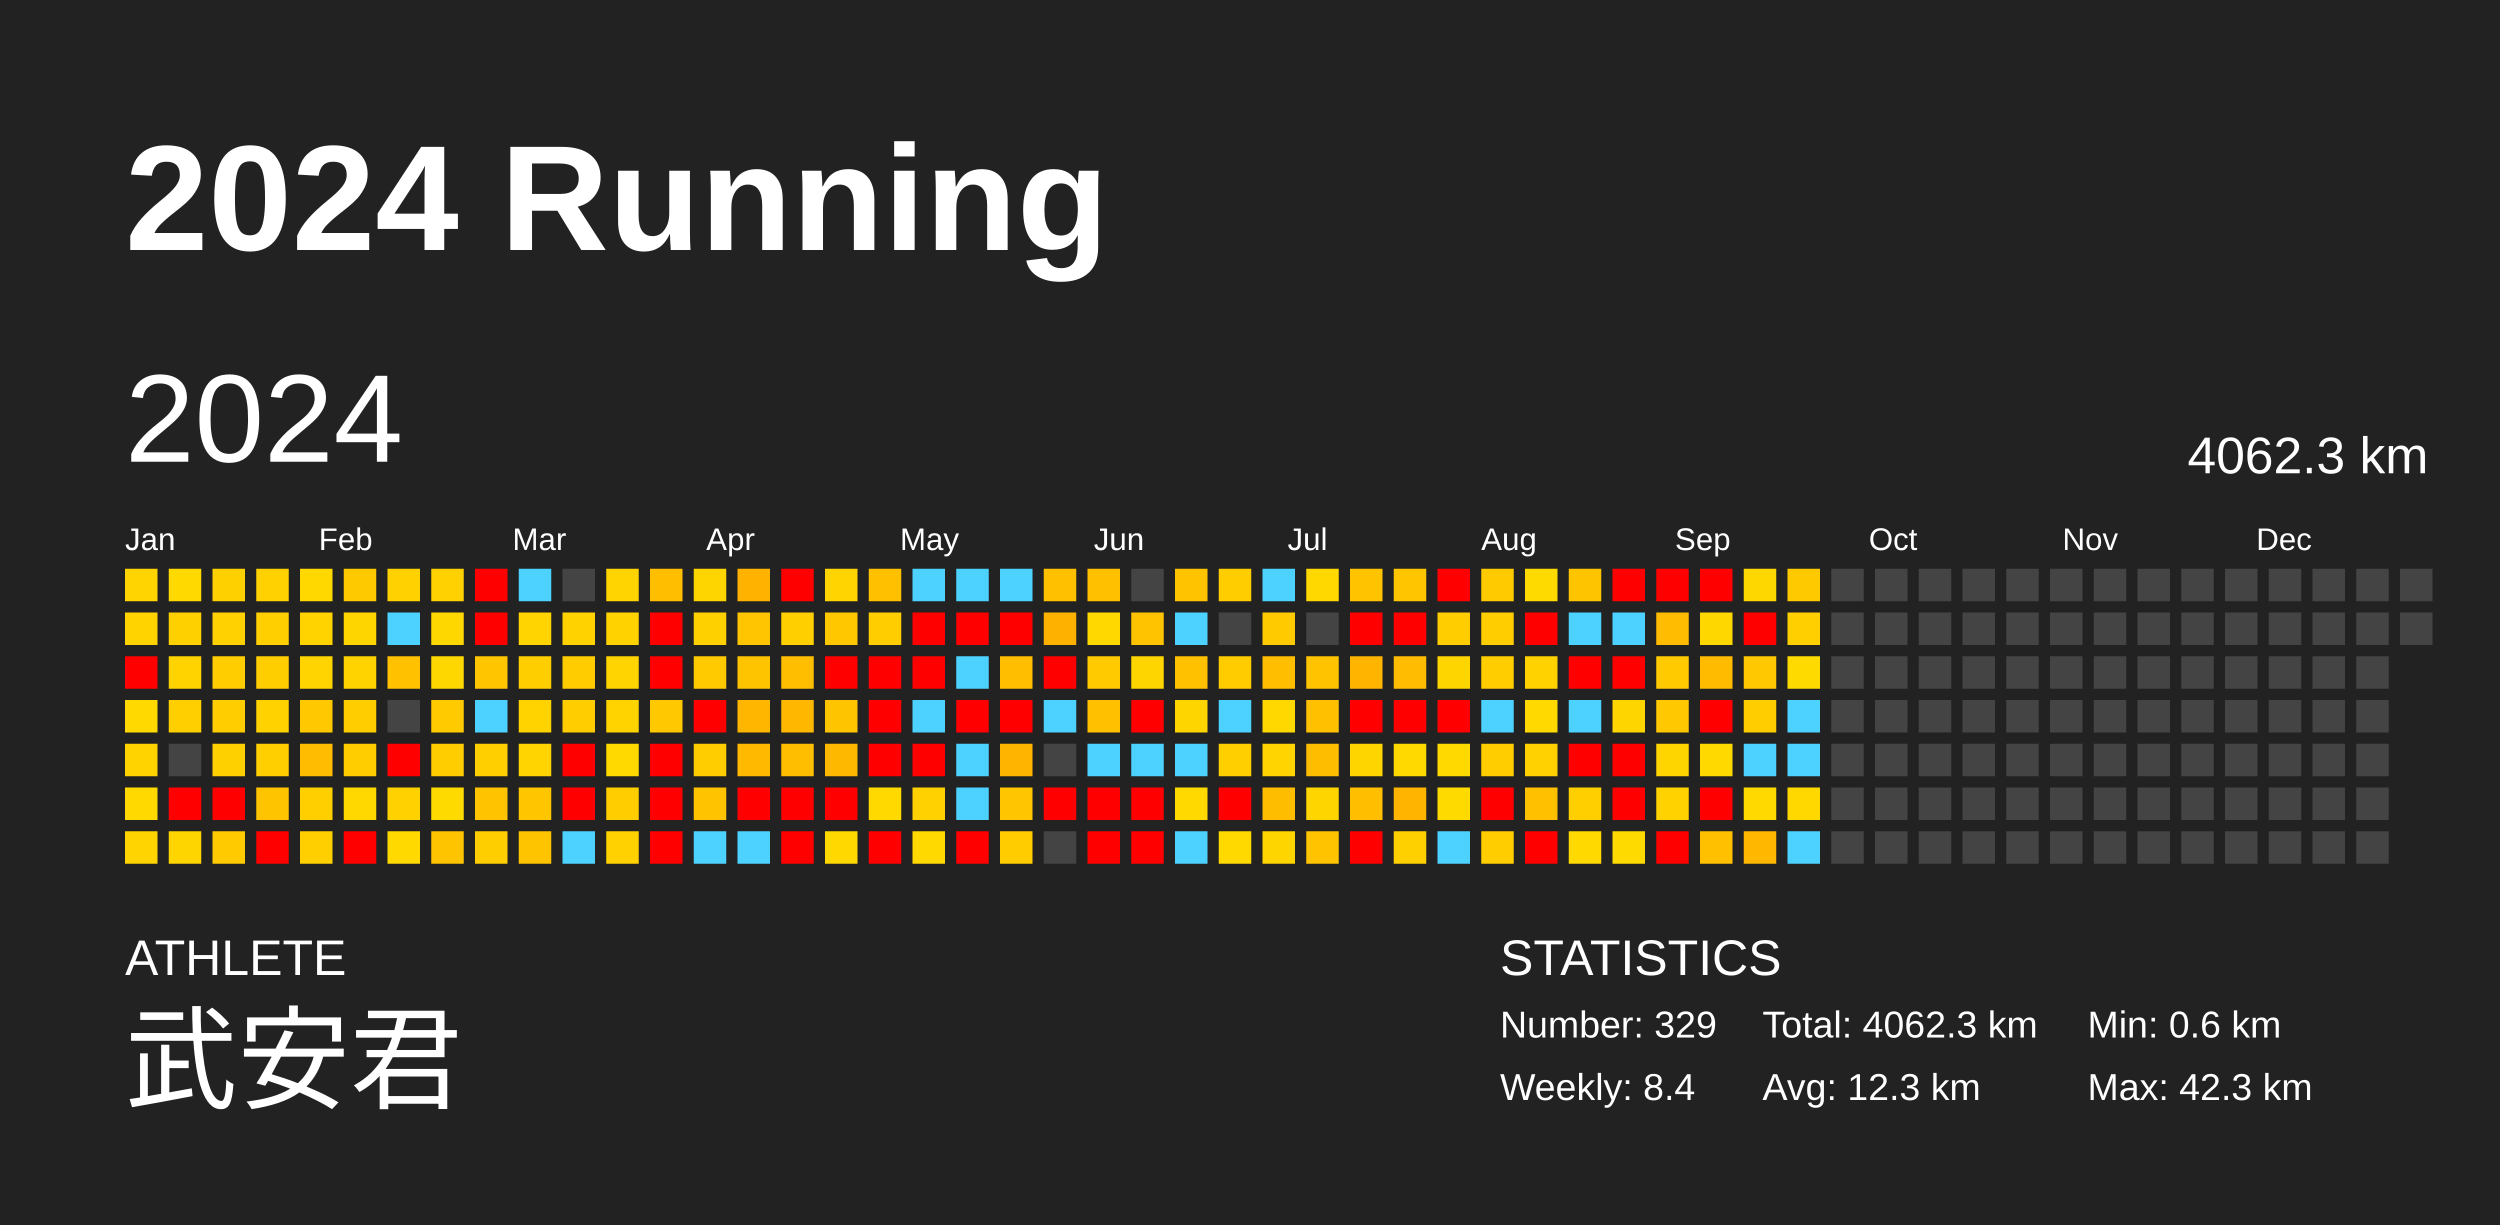
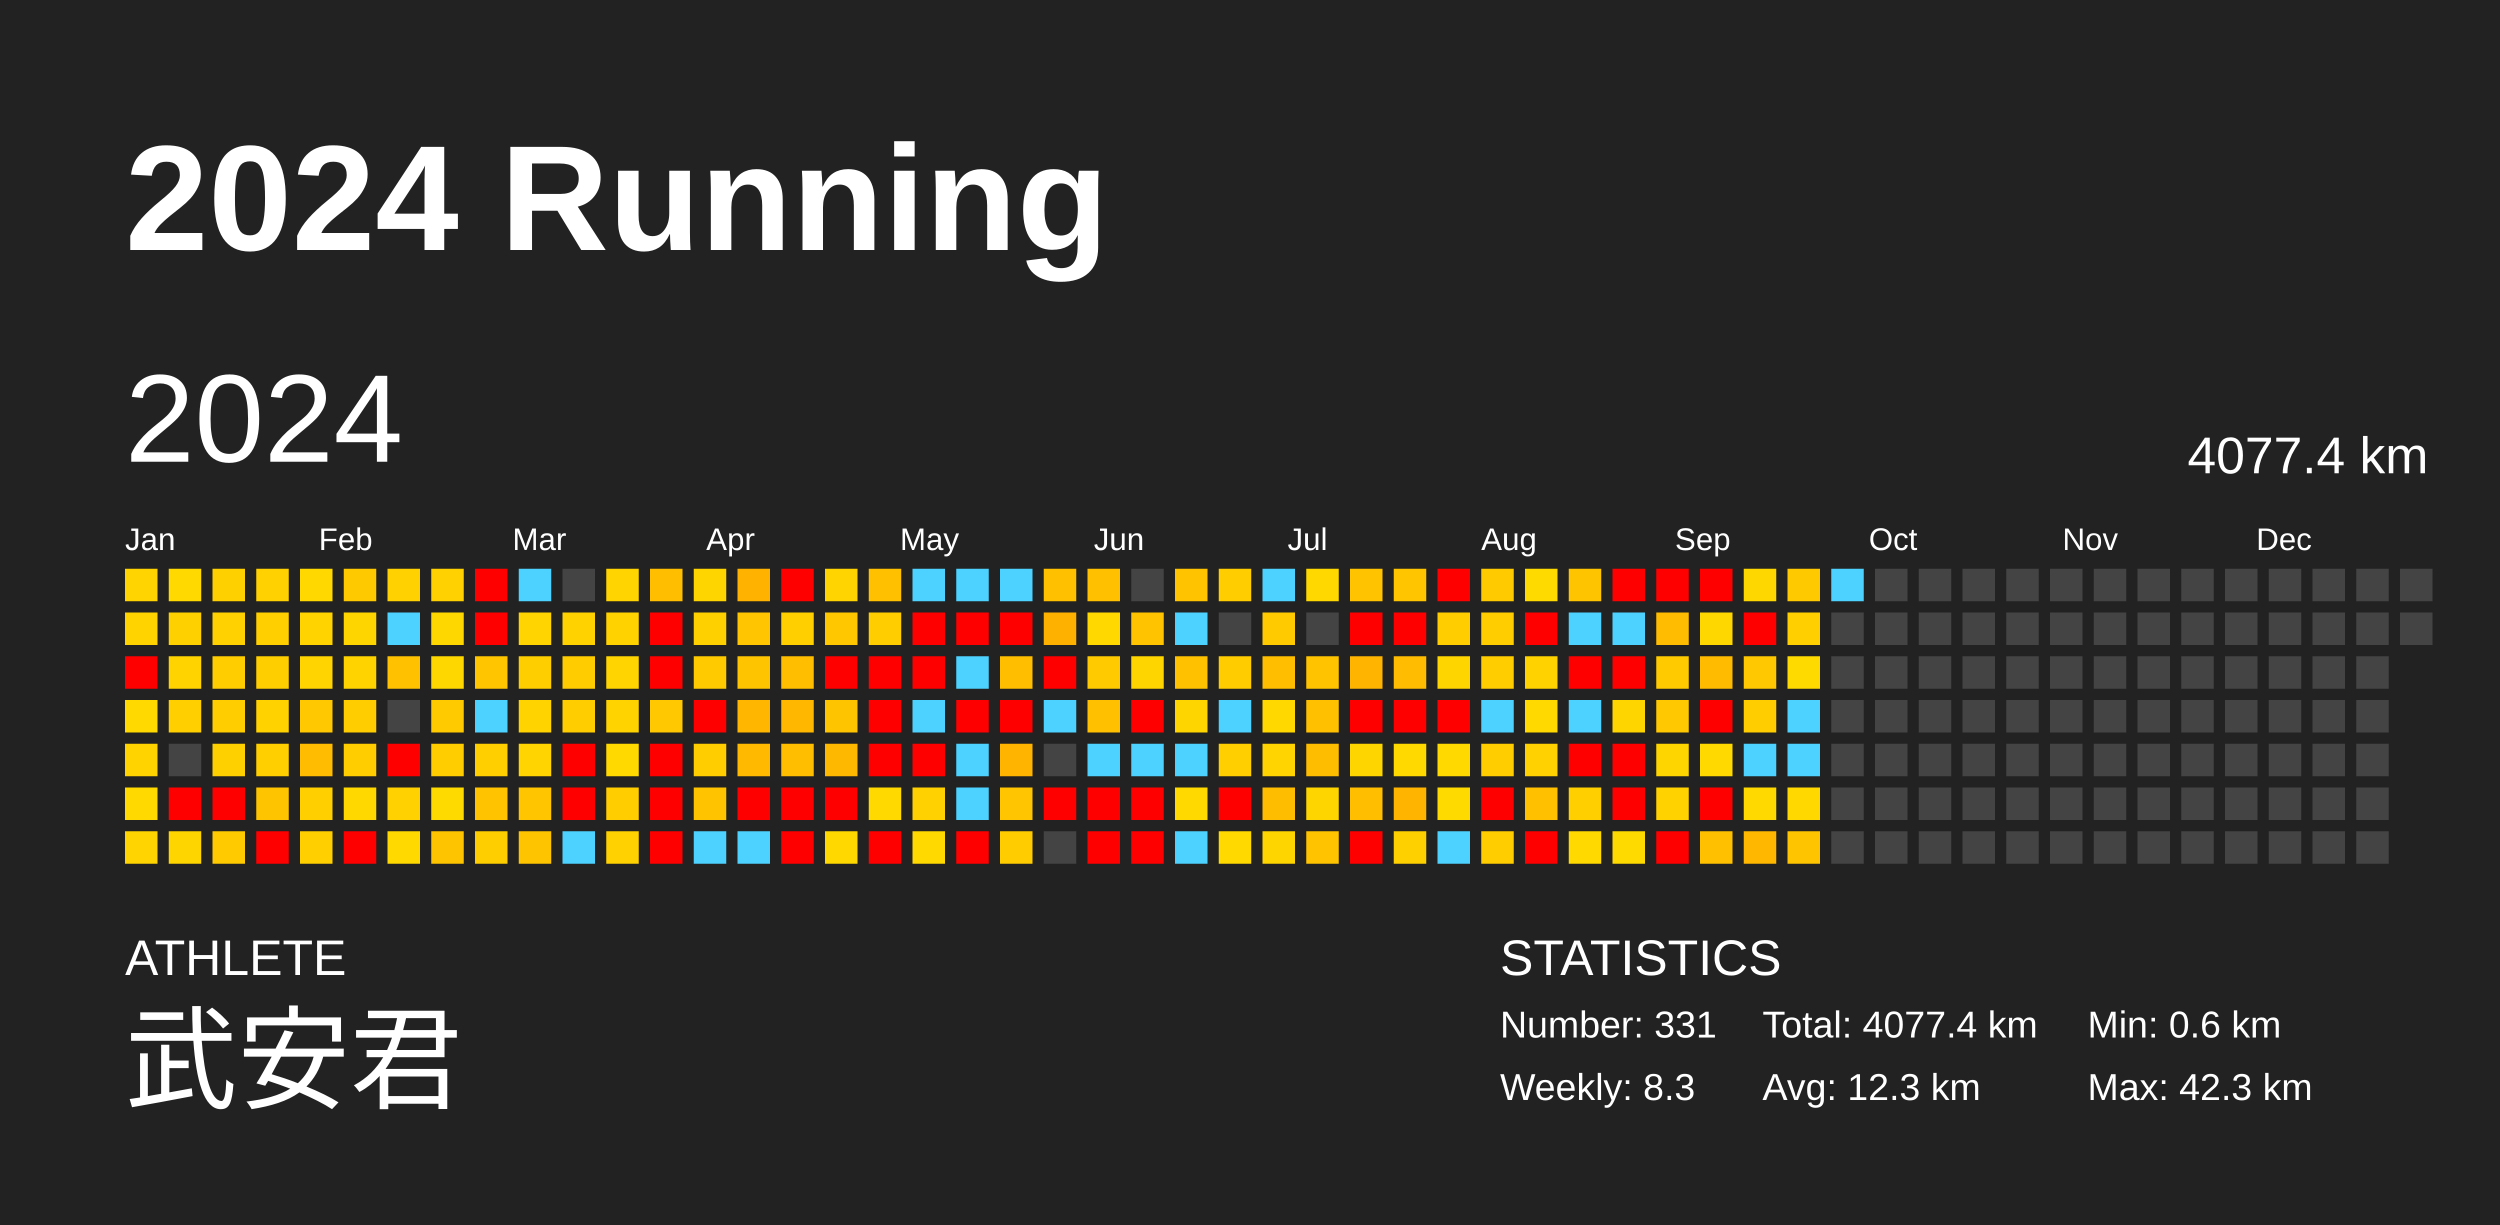
<svg xmlns="http://www.w3.org/2000/svg" baseProfile="full" height="98mm" version="1.1" viewBox="0,0,200,98" width="200mm">
  <defs />
  <rect fill="#222222" height="98" width="200" x="0" y="0" />
  <text fill="#FFFFFF" style="font-size:12px; font-family:Arial; font-weight:bold;" x="10" y="20">2024 Running</text>
  <text fill="#FFFFFF" style="font-size:4px; font-family:Arial" x="10" y="78">ATHLETE</text>
  <text fill="#FFFFFF" style="font-size:9px; font-family:Arial" x="10" y="88">武安君</text>
  <text fill="#FFFFFF" style="font-size:4px; font-family:Arial" x="120" y="78">STATISTICS</text>
-   <text fill="#FFFFFF" style="font-size:3px; font-family:Arial" x="120" y="83">Number: 329</text>
-   <text fill="#FFFFFF" style="font-size:3px; font-family:Arial" x="120" y="88">Weekly: 8.4</text>
-   <text fill="#FFFFFF" style="font-size:3px; font-family:Arial" x="141" y="83">Total: 4062.3 km</text>
+   <text fill="#FFFFFF" style="font-size:3px; font-family:Arial" x="120" y="83">Number: 331</text>
+   <text fill="#FFFFFF" style="font-size:3px; font-family:Arial" x="120" y="88">Weekly: 8.3</text>
+   <text fill="#FFFFFF" style="font-size:3px; font-family:Arial" x="141" y="83">Total: 4077.4 km</text>
  <text fill="#FFFFFF" style="font-size:3px; font-family:Arial" x="141" y="88">Avg: 12.3 km</text>
  <text fill="#FFFFFF" style="font-size:3px; font-family:Arial" x="167" y="83">Min: 0.6 km</text>
  <text fill="#FFFFFF" style="font-size:3px; font-family:Arial" x="167" y="88">Max: 42.3 km</text>
  <text dominant-baseline="hanging" fill="#FFFFFF" style="font-size:10.0px; font-family:Arial;" x="10" y="30">2024</text>
-   <text dominant-baseline="hanging" fill="#FFFFFF" style="font-size:4.125px; font-family:Arial;" x="175" y="35">4062.3 km</text>
+   <text dominant-baseline="hanging" fill="#FFFFFF" style="font-size:4.125px; font-family:Arial;" x="175" y="35">4077.4 km</text>
  <text fill="#FFFFFF" style="font-size:2.5px; font-family:Arial" x="10.0" y="44">Jan</text>
  <text fill="#FFFFFF" style="font-size:2.5px; font-family:Arial" x="25.5" y="44">Feb</text>
  <text fill="#FFFFFF" style="font-size:2.5px; font-family:Arial" x="41.0" y="44">Mar</text>
  <text fill="#FFFFFF" style="font-size:2.5px; font-family:Arial" x="56.5" y="44">Apr</text>
  <text fill="#FFFFFF" style="font-size:2.5px; font-family:Arial" x="72.0" y="44">May</text>
  <text fill="#FFFFFF" style="font-size:2.5px; font-family:Arial" x="87.5" y="44">Jun</text>
  <text fill="#FFFFFF" style="font-size:2.5px; font-family:Arial" x="103.0" y="44">Jul</text>
  <text fill="#FFFFFF" style="font-size:2.5px; font-family:Arial" x="118.5" y="44">Aug</text>
  <text fill="#FFFFFF" style="font-size:2.5px; font-family:Arial" x="134.0" y="44">Sep</text>
  <text fill="#FFFFFF" style="font-size:2.5px; font-family:Arial" x="149.5" y="44">Oct</text>
  <text fill="#FFFFFF" style="font-size:2.5px; font-family:Arial" x="165.0" y="44">Nov</text>
  <text fill="#FFFFFF" style="font-size:2.5px; font-family:Arial" x="180.5" y="44">Dec</text>
  <rect fill="#ffd400" height="2.6" width="2.6" x="10.0" y="45.5" />
  <rect fill="#ffd300" height="2.6" width="2.6" x="10.0" y="49.0" />
  <rect fill="red" height="2.6" width="2.6" x="10.0" y="52.5" />
  <rect fill="#ffd900" height="2.6" width="2.6" x="10.0" y="56.0" />
  <rect fill="#ffd300" height="2.6" width="2.6" x="10.0" y="59.5" />
  <rect fill="#ffd900" height="2.6" width="2.6" x="10.0" y="63.0" />
  <rect fill="#ffd400" height="2.6" width="2.6" x="10.0" y="66.5" />
  <rect fill="#ffd900" height="2.6" width="2.6" x="13.5" y="45.5" />
  <rect fill="#ffd000" height="2.6" width="2.6" x="13.5" y="49.0" />
  <rect fill="#ffd300" height="2.6" width="2.6" x="13.5" y="52.5" />
  <rect fill="#ffcf00" height="2.6" width="2.6" x="13.5" y="56.0" />
  <rect fill="#444444" height="2.6" width="2.6" x="13.5" y="59.5" />
  <rect fill="red" height="2.6" width="2.6" x="13.5" y="63.0" />
  <rect fill="#ffd500" height="2.6" width="2.6" x="13.5" y="66.5" />
  <rect fill="#ffd000" height="2.6" width="2.6" x="17.0" y="45.5" />
  <rect fill="#ffd100" height="2.6" width="2.6" x="17.0" y="49.0" />
  <rect fill="#ffcd00" height="2.6" width="2.6" x="17.0" y="52.5" />
  <rect fill="#ffcd00" height="2.6" width="2.6" x="17.0" y="56.0" />
  <rect fill="#ffd000" height="2.6" width="2.6" x="17.0" y="59.5" />
  <rect fill="red" height="2.6" width="2.6" x="17.0" y="63.0" />
  <rect fill="#ffcb00" height="2.6" width="2.6" x="17.0" y="66.5" />
  <rect fill="#ffd100" height="2.6" width="2.6" x="20.5" y="45.5" />
  <rect fill="#ffcf00" height="2.6" width="2.6" x="20.5" y="49.0" />
  <rect fill="#ffce00" height="2.6" width="2.6" x="20.5" y="52.5" />
  <rect fill="#ffd200" height="2.6" width="2.6" x="20.5" y="56.0" />
  <rect fill="#ffcf00" height="2.6" width="2.6" x="20.5" y="59.5" />
  <rect fill="#ffc400" height="2.6" width="2.6" x="20.5" y="63.0" />
  <rect fill="red" height="2.6" width="2.6" x="20.5" y="66.5" />
  <rect fill="#ffd800" height="2.6" width="2.6" x="24.0" y="45.5" />
  <rect fill="#ffd300" height="2.6" width="2.6" x="24.0" y="49.0" />
  <rect fill="#ffd400" height="2.6" width="2.6" x="24.0" y="52.5" />
  <rect fill="#ffc800" height="2.6" width="2.6" x="24.0" y="56.0" />
  <rect fill="#ffbc00" height="2.6" width="2.6" x="24.0" y="59.5" />
  <rect fill="#ffcf00" height="2.6" width="2.6" x="24.0" y="63.0" />
  <rect fill="#ffcf00" height="2.6" width="2.6" x="24.0" y="66.5" />
  <rect fill="#ffc900" height="2.6" width="2.6" x="27.5" y="45.5" />
  <rect fill="#ffd500" height="2.6" width="2.6" x="27.5" y="49.0" />
  <rect fill="#ffd300" height="2.6" width="2.6" x="27.5" y="52.5" />
  <rect fill="#ffcd00" height="2.6" width="2.6" x="27.5" y="56.0" />
  <rect fill="#ffcd00" height="2.6" width="2.6" x="27.5" y="59.5" />
  <rect fill="#ffd800" height="2.6" width="2.6" x="27.5" y="63.0" />
  <rect fill="red" height="2.6" width="2.6" x="27.5" y="66.5" />
  <rect fill="#ffd100" height="2.6" width="2.6" x="31.0" y="45.5" />
  <rect fill="#4dd2ff" height="2.6" width="2.6" x="31.0" y="49.0" />
  <rect fill="#ffc100" height="2.6" width="2.6" x="31.0" y="52.5" />
  <rect fill="#444444" height="2.6" width="2.6" x="31.0" y="56.0" />
  <rect fill="red" height="2.6" width="2.6" x="31.0" y="59.5" />
  <rect fill="#ffd100" height="2.6" width="2.6" x="31.0" y="63.0" />
  <rect fill="#ffd900" height="2.6" width="2.6" x="31.0" y="66.5" />
  <rect fill="#ffd100" height="2.6" width="2.6" x="34.5" y="45.5" />
  <rect fill="#ffd700" height="2.6" width="2.6" x="34.5" y="49.0" />
  <rect fill="#ffd700" height="2.6" width="2.6" x="34.5" y="52.5" />
  <rect fill="#ffca00" height="2.6" width="2.6" x="34.5" y="56.0" />
  <rect fill="#ffcd00" height="2.6" width="2.6" x="34.5" y="59.5" />
  <rect fill="#ffda00" height="2.6" width="2.6" x="34.5" y="63.0" />
  <rect fill="#ffc400" height="2.6" width="2.6" x="34.5" y="66.5" />
  <rect fill="red" height="2.6" width="2.6" x="38.0" y="45.5" />
  <rect fill="red" height="2.6" width="2.6" x="38.0" y="49.0" />
  <rect fill="#ffc600" height="2.6" width="2.6" x="38.0" y="52.5" />
  <rect fill="#4dd2ff" height="2.6" width="2.6" x="38.0" y="56.0" />
  <rect fill="#ffcf00" height="2.6" width="2.6" x="38.0" y="59.5" />
  <rect fill="#ffc300" height="2.6" width="2.6" x="38.0" y="63.0" />
  <rect fill="#ffce00" height="2.6" width="2.6" x="38.0" y="66.5" />
  <rect fill="#4dd2ff" height="2.6" width="2.6" x="41.5" y="45.5" />
  <rect fill="#ffd400" height="2.6" width="2.6" x="41.5" y="49.0" />
  <rect fill="#ffce00" height="2.6" width="2.6" x="41.5" y="52.5" />
  <rect fill="#ffd300" height="2.6" width="2.6" x="41.5" y="56.0" />
  <rect fill="#ffd400" height="2.6" width="2.6" x="41.5" y="59.5" />
  <rect fill="#ffc600" height="2.6" width="2.6" x="41.5" y="63.0" />
  <rect fill="#ffc400" height="2.6" width="2.6" x="41.5" y="66.5" />
  <rect fill="#444444" height="2.6" width="2.6" x="45.0" y="45.5" />
  <rect fill="#ffd200" height="2.6" width="2.6" x="45.0" y="49.0" />
  <rect fill="#ffcc00" height="2.6" width="2.6" x="45.0" y="52.5" />
  <rect fill="#ffcd00" height="2.6" width="2.6" x="45.0" y="56.0" />
  <rect fill="red" height="2.6" width="2.6" x="45.0" y="59.5" />
  <rect fill="red" height="2.6" width="2.6" x="45.0" y="63.0" />
  <rect fill="#4dd2ff" height="2.6" width="2.6" x="45.0" y="66.5" />
  <rect fill="#ffd400" height="2.6" width="2.6" x="48.5" y="45.5" />
  <rect fill="#ffd200" height="2.6" width="2.6" x="48.5" y="49.0" />
  <rect fill="#ffd400" height="2.6" width="2.6" x="48.5" y="52.5" />
  <rect fill="#ffd300" height="2.6" width="2.6" x="48.5" y="56.0" />
  <rect fill="#ffd900" height="2.6" width="2.6" x="48.5" y="59.5" />
  <rect fill="#ffcd00" height="2.6" width="2.6" x="48.5" y="63.0" />
  <rect fill="#ffd100" height="2.6" width="2.6" x="48.5" y="66.5" />
  <rect fill="#ffbf00" height="2.6" width="2.6" x="52.0" y="45.5" />
  <rect fill="red" height="2.6" width="2.6" x="52.0" y="49.0" />
  <rect fill="red" height="2.6" width="2.6" x="52.0" y="52.5" />
  <rect fill="#ffc800" height="2.6" width="2.6" x="52.0" y="56.0" />
  <rect fill="red" height="2.6" width="2.6" x="52.0" y="59.5" />
  <rect fill="red" height="2.6" width="2.6" x="52.0" y="63.0" />
  <rect fill="red" height="2.6" width="2.6" x="52.0" y="66.5" />
  <rect fill="#ffd500" height="2.6" width="2.6" x="55.5" y="45.5" />
  <rect fill="#ffd000" height="2.6" width="2.6" x="55.5" y="49.0" />
  <rect fill="#ffcb00" height="2.6" width="2.6" x="55.5" y="52.5" />
  <rect fill="red" height="2.6" width="2.6" x="55.5" y="56.0" />
  <rect fill="#ffcd00" height="2.6" width="2.6" x="55.5" y="59.5" />
  <rect fill="#ffc300" height="2.6" width="2.6" x="55.5" y="63.0" />
  <rect fill="#4dd2ff" height="2.6" width="2.6" x="55.5" y="66.5" />
  <rect fill="#ffb200" height="2.6" width="2.6" x="59.0" y="45.5" />
  <rect fill="#ffc500" height="2.6" width="2.6" x="59.0" y="49.0" />
  <rect fill="#ffc400" height="2.6" width="2.6" x="59.0" y="52.5" />
  <rect fill="#ffb600" height="2.6" width="2.6" x="59.0" y="56.0" />
  <rect fill="#ffba00" height="2.6" width="2.6" x="59.0" y="59.5" />
  <rect fill="red" height="2.6" width="2.6" x="59.0" y="63.0" />
  <rect fill="#4dd2ff" height="2.6" width="2.6" x="59.0" y="66.5" />
  <rect fill="red" height="2.6" width="2.6" x="62.5" y="45.5" />
  <rect fill="#ffcf00" height="2.6" width="2.6" x="62.5" y="49.0" />
  <rect fill="#ffbf00" height="2.6" width="2.6" x="62.5" y="52.5" />
  <rect fill="#ffb700" height="2.6" width="2.6" x="62.5" y="56.0" />
  <rect fill="#ffbe00" height="2.6" width="2.6" x="62.5" y="59.5" />
  <rect fill="red" height="2.6" width="2.6" x="62.5" y="63.0" />
  <rect fill="red" height="2.6" width="2.6" x="62.5" y="66.5" />
  <rect fill="#ffd400" height="2.6" width="2.6" x="66.0" y="45.5" />
  <rect fill="#ffc700" height="2.6" width="2.6" x="66.0" y="49.0" />
  <rect fill="red" height="2.6" width="2.6" x="66.0" y="52.5" />
  <rect fill="#ffc400" height="2.6" width="2.6" x="66.0" y="56.0" />
  <rect fill="#ffb800" height="2.6" width="2.6" x="66.0" y="59.5" />
  <rect fill="red" height="2.6" width="2.6" x="66.0" y="63.0" />
  <rect fill="#ffd800" height="2.6" width="2.6" x="66.0" y="66.5" />
  <rect fill="#ffc000" height="2.6" width="2.6" x="69.5" y="45.5" />
  <rect fill="#ffcd00" height="2.6" width="2.6" x="69.5" y="49.0" />
  <rect fill="red" height="2.6" width="2.6" x="69.5" y="52.5" />
  <rect fill="red" height="2.6" width="2.6" x="69.5" y="56.0" />
  <rect fill="red" height="2.6" width="2.6" x="69.5" y="59.5" />
  <rect fill="#ffd900" height="2.6" width="2.6" x="69.5" y="63.0" />
  <rect fill="red" height="2.6" width="2.6" x="69.5" y="66.5" />
  <rect fill="#4dd2ff" height="2.6" width="2.6" x="73.0" y="45.5" />
  <rect fill="red" height="2.6" width="2.6" x="73.0" y="49.0" />
  <rect fill="red" height="2.6" width="2.6" x="73.0" y="52.5" />
  <rect fill="#4dd2ff" height="2.6" width="2.6" x="73.0" y="56.0" />
  <rect fill="red" height="2.6" width="2.6" x="73.0" y="59.5" />
  <rect fill="#ffd100" height="2.6" width="2.6" x="73.0" y="63.0" />
  <rect fill="#ffd900" height="2.6" width="2.6" x="73.0" y="66.5" />
  <rect fill="#4dd2ff" height="2.6" width="2.6" x="76.5" y="45.5" />
  <rect fill="red" height="2.6" width="2.6" x="76.5" y="49.0" />
  <rect fill="#4dd2ff" height="2.6" width="2.6" x="76.5" y="52.5" />
  <rect fill="red" height="2.6" width="2.6" x="76.5" y="56.0" />
  <rect fill="#4dd2ff" height="2.6" width="2.6" x="76.5" y="59.5" />
  <rect fill="#4dd2ff" height="2.6" width="2.6" x="76.5" y="63.0" />
  <rect fill="red" height="2.6" width="2.6" x="76.5" y="66.5" />
  <rect fill="#4dd2ff" height="2.6" width="2.6" x="80.0" y="45.5" />
  <rect fill="red" height="2.6" width="2.6" x="80.0" y="49.0" />
  <rect fill="#ffbe00" height="2.6" width="2.6" x="80.0" y="52.5" />
  <rect fill="red" height="2.6" width="2.6" x="80.0" y="56.0" />
  <rect fill="#ffb500" height="2.6" width="2.6" x="80.0" y="59.5" />
  <rect fill="#ffc500" height="2.6" width="2.6" x="80.0" y="63.0" />
  <rect fill="#ffcc00" height="2.6" width="2.6" x="80.0" y="66.5" />
  <rect fill="#ffc000" height="2.6" width="2.6" x="83.5" y="45.5" />
  <rect fill="#ffb100" height="2.6" width="2.6" x="83.5" y="49.0" />
  <rect fill="red" height="2.6" width="2.6" x="83.5" y="52.5" />
  <rect fill="#4dd2ff" height="2.6" width="2.6" x="83.5" y="56.0" />
  <rect fill="#444444" height="2.6" width="2.6" x="83.5" y="59.5" />
  <rect fill="red" height="2.6" width="2.6" x="83.5" y="63.0" />
  <rect fill="#444444" height="2.6" width="2.6" x="83.5" y="66.5" />
  <rect fill="#ffc000" height="2.6" width="2.6" x="87.0" y="45.5" />
  <rect fill="#ffd800" height="2.6" width="2.6" x="87.0" y="49.0" />
  <rect fill="#ffcb00" height="2.6" width="2.6" x="87.0" y="52.5" />
  <rect fill="#ffc000" height="2.6" width="2.6" x="87.0" y="56.0" />
  <rect fill="#4dd2ff" height="2.6" width="2.6" x="87.0" y="59.5" />
  <rect fill="red" height="2.6" width="2.6" x="87.0" y="63.0" />
  <rect fill="red" height="2.6" width="2.6" x="87.0" y="66.5" />
  <rect fill="#444444" height="2.6" width="2.6" x="90.5" y="45.5" />
  <rect fill="#ffc300" height="2.6" width="2.6" x="90.5" y="49.0" />
  <rect fill="#ffd500" height="2.6" width="2.6" x="90.5" y="52.5" />
  <rect fill="red" height="2.6" width="2.6" x="90.5" y="56.0" />
  <rect fill="#4dd2ff" height="2.6" width="2.6" x="90.5" y="59.5" />
  <rect fill="red" height="2.6" width="2.6" x="90.5" y="63.0" />
  <rect fill="red" height="2.6" width="2.6" x="90.5" y="66.5" />
  <rect fill="#ffc300" height="2.6" width="2.6" x="94.0" y="45.5" />
  <rect fill="#4dd2ff" height="2.6" width="2.6" x="94.0" y="49.0" />
  <rect fill="#ffc100" height="2.6" width="2.6" x="94.0" y="52.5" />
  <rect fill="#ffd500" height="2.6" width="2.6" x="94.0" y="56.0" />
  <rect fill="#4dd2ff" height="2.6" width="2.6" x="94.0" y="59.5" />
  <rect fill="#ffd900" height="2.6" width="2.6" x="94.0" y="63.0" />
  <rect fill="#4dd2ff" height="2.6" width="2.6" x="94.0" y="66.5" />
  <rect fill="#ffcd00" height="2.6" width="2.6" x="97.5" y="45.5" />
  <rect fill="#444444" height="2.6" width="2.6" x="97.5" y="49.0" />
  <rect fill="#ffcc00" height="2.6" width="2.6" x="97.5" y="52.5" />
  <rect fill="#4dd2ff" height="2.6" width="2.6" x="97.5" y="56.0" />
  <rect fill="#ffcf00" height="2.6" width="2.6" x="97.5" y="59.5" />
  <rect fill="red" height="2.6" width="2.6" x="97.5" y="63.0" />
  <rect fill="#ffd900" height="2.6" width="2.6" x="97.5" y="66.5" />
  <rect fill="#4dd2ff" height="2.6" width="2.6" x="101.0" y="45.5" />
  <rect fill="#ffcb00" height="2.6" width="2.6" x="101.0" y="49.0" />
  <rect fill="#ffbe00" height="2.6" width="2.6" x="101.0" y="52.5" />
  <rect fill="#ffd800" height="2.6" width="2.6" x="101.0" y="56.0" />
  <rect fill="#ffd400" height="2.6" width="2.6" x="101.0" y="59.5" />
  <rect fill="#ffbd00" height="2.6" width="2.6" x="101.0" y="63.0" />
  <rect fill="#ffd500" height="2.6" width="2.6" x="101.0" y="66.5" />
  <rect fill="#ffd800" height="2.6" width="2.6" x="104.5" y="45.5" />
  <rect fill="#444444" height="2.6" width="2.6" x="104.5" y="49.0" />
  <rect fill="#ffc300" height="2.6" width="2.6" x="104.5" y="52.5" />
  <rect fill="#ffc000" height="2.6" width="2.6" x="104.5" y="56.0" />
  <rect fill="#ffbd00" height="2.6" width="2.6" x="104.5" y="59.5" />
  <rect fill="#ffd500" height="2.6" width="2.6" x="104.5" y="63.0" />
  <rect fill="#ffc300" height="2.6" width="2.6" x="104.5" y="66.5" />
  <rect fill="#ffc300" height="2.6" width="2.6" x="108.0" y="45.5" />
  <rect fill="red" height="2.6" width="2.6" x="108.0" y="49.0" />
  <rect fill="#ffb500" height="2.6" width="2.6" x="108.0" y="52.5" />
  <rect fill="red" height="2.6" width="2.6" x="108.0" y="56.0" />
  <rect fill="#ffd500" height="2.6" width="2.6" x="108.0" y="59.5" />
  <rect fill="#ffbe00" height="2.6" width="2.6" x="108.0" y="63.0" />
  <rect fill="red" height="2.6" width="2.6" x="108.0" y="66.5" />
  <rect fill="#ffc600" height="2.6" width="2.6" x="111.5" y="45.5" />
  <rect fill="red" height="2.6" width="2.6" x="111.5" y="49.0" />
  <rect fill="#ffbc00" height="2.6" width="2.6" x="111.5" y="52.5" />
  <rect fill="red" height="2.6" width="2.6" x="111.5" y="56.0" />
  <rect fill="#ffd900" height="2.6" width="2.6" x="111.5" y="59.5" />
  <rect fill="#ffb400" height="2.6" width="2.6" x="111.5" y="63.0" />
  <rect fill="#ffd000" height="2.6" width="2.6" x="111.5" y="66.5" />
  <rect fill="red" height="2.6" width="2.6" x="115.0" y="45.5" />
  <rect fill="#ffcd00" height="2.6" width="2.6" x="115.0" y="49.0" />
  <rect fill="#ffd500" height="2.6" width="2.6" x="115.0" y="52.5" />
  <rect fill="red" height="2.6" width="2.6" x="115.0" y="56.0" />
  <rect fill="#ffd900" height="2.6" width="2.6" x="115.0" y="59.5" />
  <rect fill="#ffda00" height="2.6" width="2.6" x="115.0" y="63.0" />
  <rect fill="#4dd2ff" height="2.6" width="2.6" x="115.0" y="66.5" />
  <rect fill="#ffcb00" height="2.6" width="2.6" x="118.5" y="45.5" />
  <rect fill="#ffcd00" height="2.6" width="2.6" x="118.5" y="49.0" />
  <rect fill="#ffcd00" height="2.6" width="2.6" x="118.5" y="52.5" />
  <rect fill="#4dd2ff" height="2.6" width="2.6" x="118.5" y="56.0" />
  <rect fill="#ffcd00" height="2.6" width="2.6" x="118.5" y="59.5" />
  <rect fill="red" height="2.6" width="2.6" x="118.5" y="63.0" />
  <rect fill="#ffcd00" height="2.6" width="2.6" x="118.5" y="66.5" />
  <rect fill="#ffda00" height="2.6" width="2.6" x="122.0" y="45.5" />
  <rect fill="red" height="2.6" width="2.6" x="122.0" y="49.0" />
  <rect fill="#ffd200" height="2.6" width="2.6" x="122.0" y="52.5" />
  <rect fill="#ffd900" height="2.6" width="2.6" x="122.0" y="56.0" />
  <rect fill="#ffd100" height="2.6" width="2.6" x="122.0" y="59.5" />
  <rect fill="#ffc000" height="2.6" width="2.6" x="122.0" y="63.0" />
  <rect fill="red" height="2.6" width="2.6" x="122.0" y="66.5" />
  <rect fill="#ffc400" height="2.6" width="2.6" x="125.5" y="45.5" />
  <rect fill="#4dd2ff" height="2.6" width="2.6" x="125.5" y="49.0" />
  <rect fill="red" height="2.6" width="2.6" x="125.5" y="52.5" />
  <rect fill="#4dd2ff" height="2.6" width="2.6" x="125.5" y="56.0" />
  <rect fill="red" height="2.6" width="2.6" x="125.5" y="59.5" />
  <rect fill="#ffcf00" height="2.6" width="2.6" x="125.5" y="63.0" />
  <rect fill="#ffd900" height="2.6" width="2.6" x="125.5" y="66.5" />
  <rect fill="red" height="2.6" width="2.6" x="129.0" y="45.5" />
  <rect fill="#4dd2ff" height="2.6" width="2.6" x="129.0" y="49.0" />
  <rect fill="red" height="2.6" width="2.6" x="129.0" y="52.5" />
  <rect fill="#ffd500" height="2.6" width="2.6" x="129.0" y="56.0" />
  <rect fill="red" height="2.6" width="2.6" x="129.0" y="59.5" />
  <rect fill="red" height="2.6" width="2.6" x="129.0" y="63.0" />
  <rect fill="#ffda00" height="2.6" width="2.6" x="129.0" y="66.5" />
  <rect fill="red" height="2.6" width="2.6" x="132.5" y="45.5" />
  <rect fill="#ffbc00" height="2.6" width="2.6" x="132.5" y="49.0" />
  <rect fill="#ffca00" height="2.6" width="2.6" x="132.5" y="52.5" />
  <rect fill="#ffc800" height="2.6" width="2.6" x="132.5" y="56.0" />
  <rect fill="#ffd500" height="2.6" width="2.6" x="132.5" y="59.5" />
  <rect fill="#ffd200" height="2.6" width="2.6" x="132.5" y="63.0" />
  <rect fill="red" height="2.6" width="2.6" x="132.5" y="66.5" />
  <rect fill="red" height="2.6" width="2.6" x="136.0" y="45.5" />
  <rect fill="#ffd700" height="2.6" width="2.6" x="136.0" y="49.0" />
  <rect fill="#ffbb00" height="2.6" width="2.6" x="136.0" y="52.5" />
  <rect fill="red" height="2.6" width="2.6" x="136.0" y="56.0" />
  <rect fill="#ffd900" height="2.6" width="2.6" x="136.0" y="59.5" />
  <rect fill="red" height="2.6" width="2.6" x="136.0" y="63.0" />
  <rect fill="#ffc000" height="2.6" width="2.6" x="136.0" y="66.5" />
  <rect fill="#ffd700" height="2.6" width="2.6" x="139.5" y="45.5" />
  <rect fill="red" height="2.6" width="2.6" x="139.5" y="49.0" />
  <rect fill="#ffc800" height="2.6" width="2.6" x="139.5" y="52.5" />
  <rect fill="#ffcd00" height="2.6" width="2.6" x="139.5" y="56.0" />
  <rect fill="#4dd2ff" height="2.6" width="2.6" x="139.5" y="59.5" />
  <rect fill="#ffd900" height="2.6" width="2.6" x="139.5" y="63.0" />
  <rect fill="#ffb700" height="2.6" width="2.6" x="139.5" y="66.5" />
  <rect fill="#ffc900" height="2.6" width="2.6" x="143.0" y="45.5" />
  <rect fill="#ffcf00" height="2.6" width="2.6" x="143.0" y="49.0" />
  <rect fill="#ffda00" height="2.6" width="2.6" x="143.0" y="52.5" />
  <rect fill="#4dd2ff" height="2.6" width="2.6" x="143.0" y="56.0" />
  <rect fill="#4dd2ff" height="2.6" width="2.6" x="143.0" y="59.5" />
  <rect fill="#ffd800" height="2.6" width="2.6" x="143.0" y="63.0" />
-   <rect fill="#4dd2ff" height="2.6" width="2.6" x="143.0" y="66.5" />
-   <rect fill="#444444" height="2.6" width="2.6" x="146.5" y="45.5" />
+   <rect fill="#ffc400" height="2.6" width="2.6" x="143.0" y="66.5" />
+   <rect fill="#4dd2ff" height="2.6" width="2.6" x="146.5" y="45.5" />
  <rect fill="#444444" height="2.6" width="2.6" x="146.5" y="49.0" />
  <rect fill="#444444" height="2.6" width="2.6" x="146.5" y="52.5" />
  <rect fill="#444444" height="2.6" width="2.6" x="146.5" y="56.0" />
  <rect fill="#444444" height="2.6" width="2.6" x="146.5" y="59.5" />
  <rect fill="#444444" height="2.6" width="2.6" x="146.5" y="63.0" />
  <rect fill="#444444" height="2.6" width="2.6" x="146.5" y="66.5" />
  <rect fill="#444444" height="2.6" width="2.6" x="150.0" y="45.5" />
  <rect fill="#444444" height="2.6" width="2.6" x="150.0" y="49.0" />
  <rect fill="#444444" height="2.6" width="2.6" x="150.0" y="52.5" />
  <rect fill="#444444" height="2.6" width="2.6" x="150.0" y="56.0" />
  <rect fill="#444444" height="2.6" width="2.6" x="150.0" y="59.5" />
  <rect fill="#444444" height="2.6" width="2.6" x="150.0" y="63.0" />
  <rect fill="#444444" height="2.6" width="2.6" x="150.0" y="66.5" />
  <rect fill="#444444" height="2.6" width="2.6" x="153.5" y="45.5" />
  <rect fill="#444444" height="2.6" width="2.6" x="153.5" y="49.0" />
  <rect fill="#444444" height="2.6" width="2.6" x="153.5" y="52.5" />
  <rect fill="#444444" height="2.6" width="2.6" x="153.5" y="56.0" />
  <rect fill="#444444" height="2.6" width="2.6" x="153.5" y="59.5" />
  <rect fill="#444444" height="2.6" width="2.6" x="153.5" y="63.0" />
  <rect fill="#444444" height="2.6" width="2.6" x="153.5" y="66.5" />
  <rect fill="#444444" height="2.6" width="2.6" x="157.0" y="45.5" />
  <rect fill="#444444" height="2.6" width="2.6" x="157.0" y="49.0" />
  <rect fill="#444444" height="2.6" width="2.6" x="157.0" y="52.5" />
  <rect fill="#444444" height="2.6" width="2.6" x="157.0" y="56.0" />
  <rect fill="#444444" height="2.6" width="2.6" x="157.0" y="59.5" />
  <rect fill="#444444" height="2.6" width="2.6" x="157.0" y="63.0" />
  <rect fill="#444444" height="2.6" width="2.6" x="157.0" y="66.5" />
  <rect fill="#444444" height="2.6" width="2.6" x="160.5" y="45.5" />
  <rect fill="#444444" height="2.6" width="2.6" x="160.5" y="49.0" />
  <rect fill="#444444" height="2.6" width="2.6" x="160.5" y="52.5" />
  <rect fill="#444444" height="2.6" width="2.6" x="160.5" y="56.0" />
  <rect fill="#444444" height="2.6" width="2.6" x="160.5" y="59.5" />
  <rect fill="#444444" height="2.6" width="2.6" x="160.5" y="63.0" />
  <rect fill="#444444" height="2.6" width="2.6" x="160.5" y="66.5" />
  <rect fill="#444444" height="2.6" width="2.6" x="164.0" y="45.5" />
  <rect fill="#444444" height="2.6" width="2.6" x="164.0" y="49.0" />
  <rect fill="#444444" height="2.6" width="2.6" x="164.0" y="52.5" />
  <rect fill="#444444" height="2.6" width="2.6" x="164.0" y="56.0" />
  <rect fill="#444444" height="2.6" width="2.6" x="164.0" y="59.5" />
  <rect fill="#444444" height="2.6" width="2.6" x="164.0" y="63.0" />
  <rect fill="#444444" height="2.6" width="2.6" x="164.0" y="66.5" />
  <rect fill="#444444" height="2.6" width="2.6" x="167.5" y="45.5" />
  <rect fill="#444444" height="2.6" width="2.6" x="167.5" y="49.0" />
  <rect fill="#444444" height="2.6" width="2.6" x="167.5" y="52.5" />
  <rect fill="#444444" height="2.6" width="2.6" x="167.5" y="56.0" />
  <rect fill="#444444" height="2.6" width="2.6" x="167.5" y="59.5" />
  <rect fill="#444444" height="2.6" width="2.6" x="167.5" y="63.0" />
  <rect fill="#444444" height="2.6" width="2.6" x="167.5" y="66.5" />
  <rect fill="#444444" height="2.6" width="2.6" x="171.0" y="45.5" />
  <rect fill="#444444" height="2.6" width="2.6" x="171.0" y="49.0" />
  <rect fill="#444444" height="2.6" width="2.6" x="171.0" y="52.5" />
  <rect fill="#444444" height="2.6" width="2.6" x="171.0" y="56.0" />
  <rect fill="#444444" height="2.6" width="2.6" x="171.0" y="59.5" />
  <rect fill="#444444" height="2.6" width="2.6" x="171.0" y="63.0" />
  <rect fill="#444444" height="2.6" width="2.6" x="171.0" y="66.5" />
  <rect fill="#444444" height="2.6" width="2.6" x="174.5" y="45.5" />
  <rect fill="#444444" height="2.6" width="2.6" x="174.5" y="49.0" />
  <rect fill="#444444" height="2.6" width="2.6" x="174.5" y="52.5" />
  <rect fill="#444444" height="2.6" width="2.6" x="174.5" y="56.0" />
  <rect fill="#444444" height="2.6" width="2.6" x="174.5" y="59.5" />
  <rect fill="#444444" height="2.6" width="2.6" x="174.5" y="63.0" />
  <rect fill="#444444" height="2.6" width="2.6" x="174.5" y="66.5" />
  <rect fill="#444444" height="2.6" width="2.6" x="178.0" y="45.5" />
  <rect fill="#444444" height="2.6" width="2.6" x="178.0" y="49.0" />
  <rect fill="#444444" height="2.6" width="2.6" x="178.0" y="52.5" />
  <rect fill="#444444" height="2.6" width="2.6" x="178.0" y="56.0" />
  <rect fill="#444444" height="2.6" width="2.6" x="178.0" y="59.5" />
  <rect fill="#444444" height="2.6" width="2.6" x="178.0" y="63.0" />
  <rect fill="#444444" height="2.6" width="2.6" x="178.0" y="66.5" />
  <rect fill="#444444" height="2.6" width="2.6" x="181.5" y="45.5" />
  <rect fill="#444444" height="2.6" width="2.6" x="181.5" y="49.0" />
  <rect fill="#444444" height="2.6" width="2.6" x="181.5" y="52.5" />
  <rect fill="#444444" height="2.6" width="2.6" x="181.5" y="56.0" />
  <rect fill="#444444" height="2.6" width="2.6" x="181.5" y="59.5" />
  <rect fill="#444444" height="2.6" width="2.6" x="181.5" y="63.0" />
  <rect fill="#444444" height="2.6" width="2.6" x="181.5" y="66.5" />
  <rect fill="#444444" height="2.6" width="2.6" x="185.0" y="45.5" />
  <rect fill="#444444" height="2.6" width="2.6" x="185.0" y="49.0" />
  <rect fill="#444444" height="2.6" width="2.6" x="185.0" y="52.5" />
  <rect fill="#444444" height="2.6" width="2.6" x="185.0" y="56.0" />
  <rect fill="#444444" height="2.6" width="2.6" x="185.0" y="59.5" />
  <rect fill="#444444" height="2.6" width="2.6" x="185.0" y="63.0" />
  <rect fill="#444444" height="2.6" width="2.6" x="185.0" y="66.5" />
  <rect fill="#444444" height="2.6" width="2.6" x="188.5" y="45.5" />
  <rect fill="#444444" height="2.6" width="2.6" x="188.5" y="49.0" />
  <rect fill="#444444" height="2.6" width="2.6" x="188.5" y="52.5" />
  <rect fill="#444444" height="2.6" width="2.6" x="188.5" y="56.0" />
  <rect fill="#444444" height="2.6" width="2.6" x="188.5" y="59.5" />
  <rect fill="#444444" height="2.6" width="2.6" x="188.5" y="63.0" />
  <rect fill="#444444" height="2.6" width="2.6" x="188.5" y="66.5" />
  <rect fill="#444444" height="2.6" width="2.6" x="192.0" y="45.5" />
  <rect fill="#444444" height="2.6" width="2.6" x="192.0" y="49.0" />
</svg>
